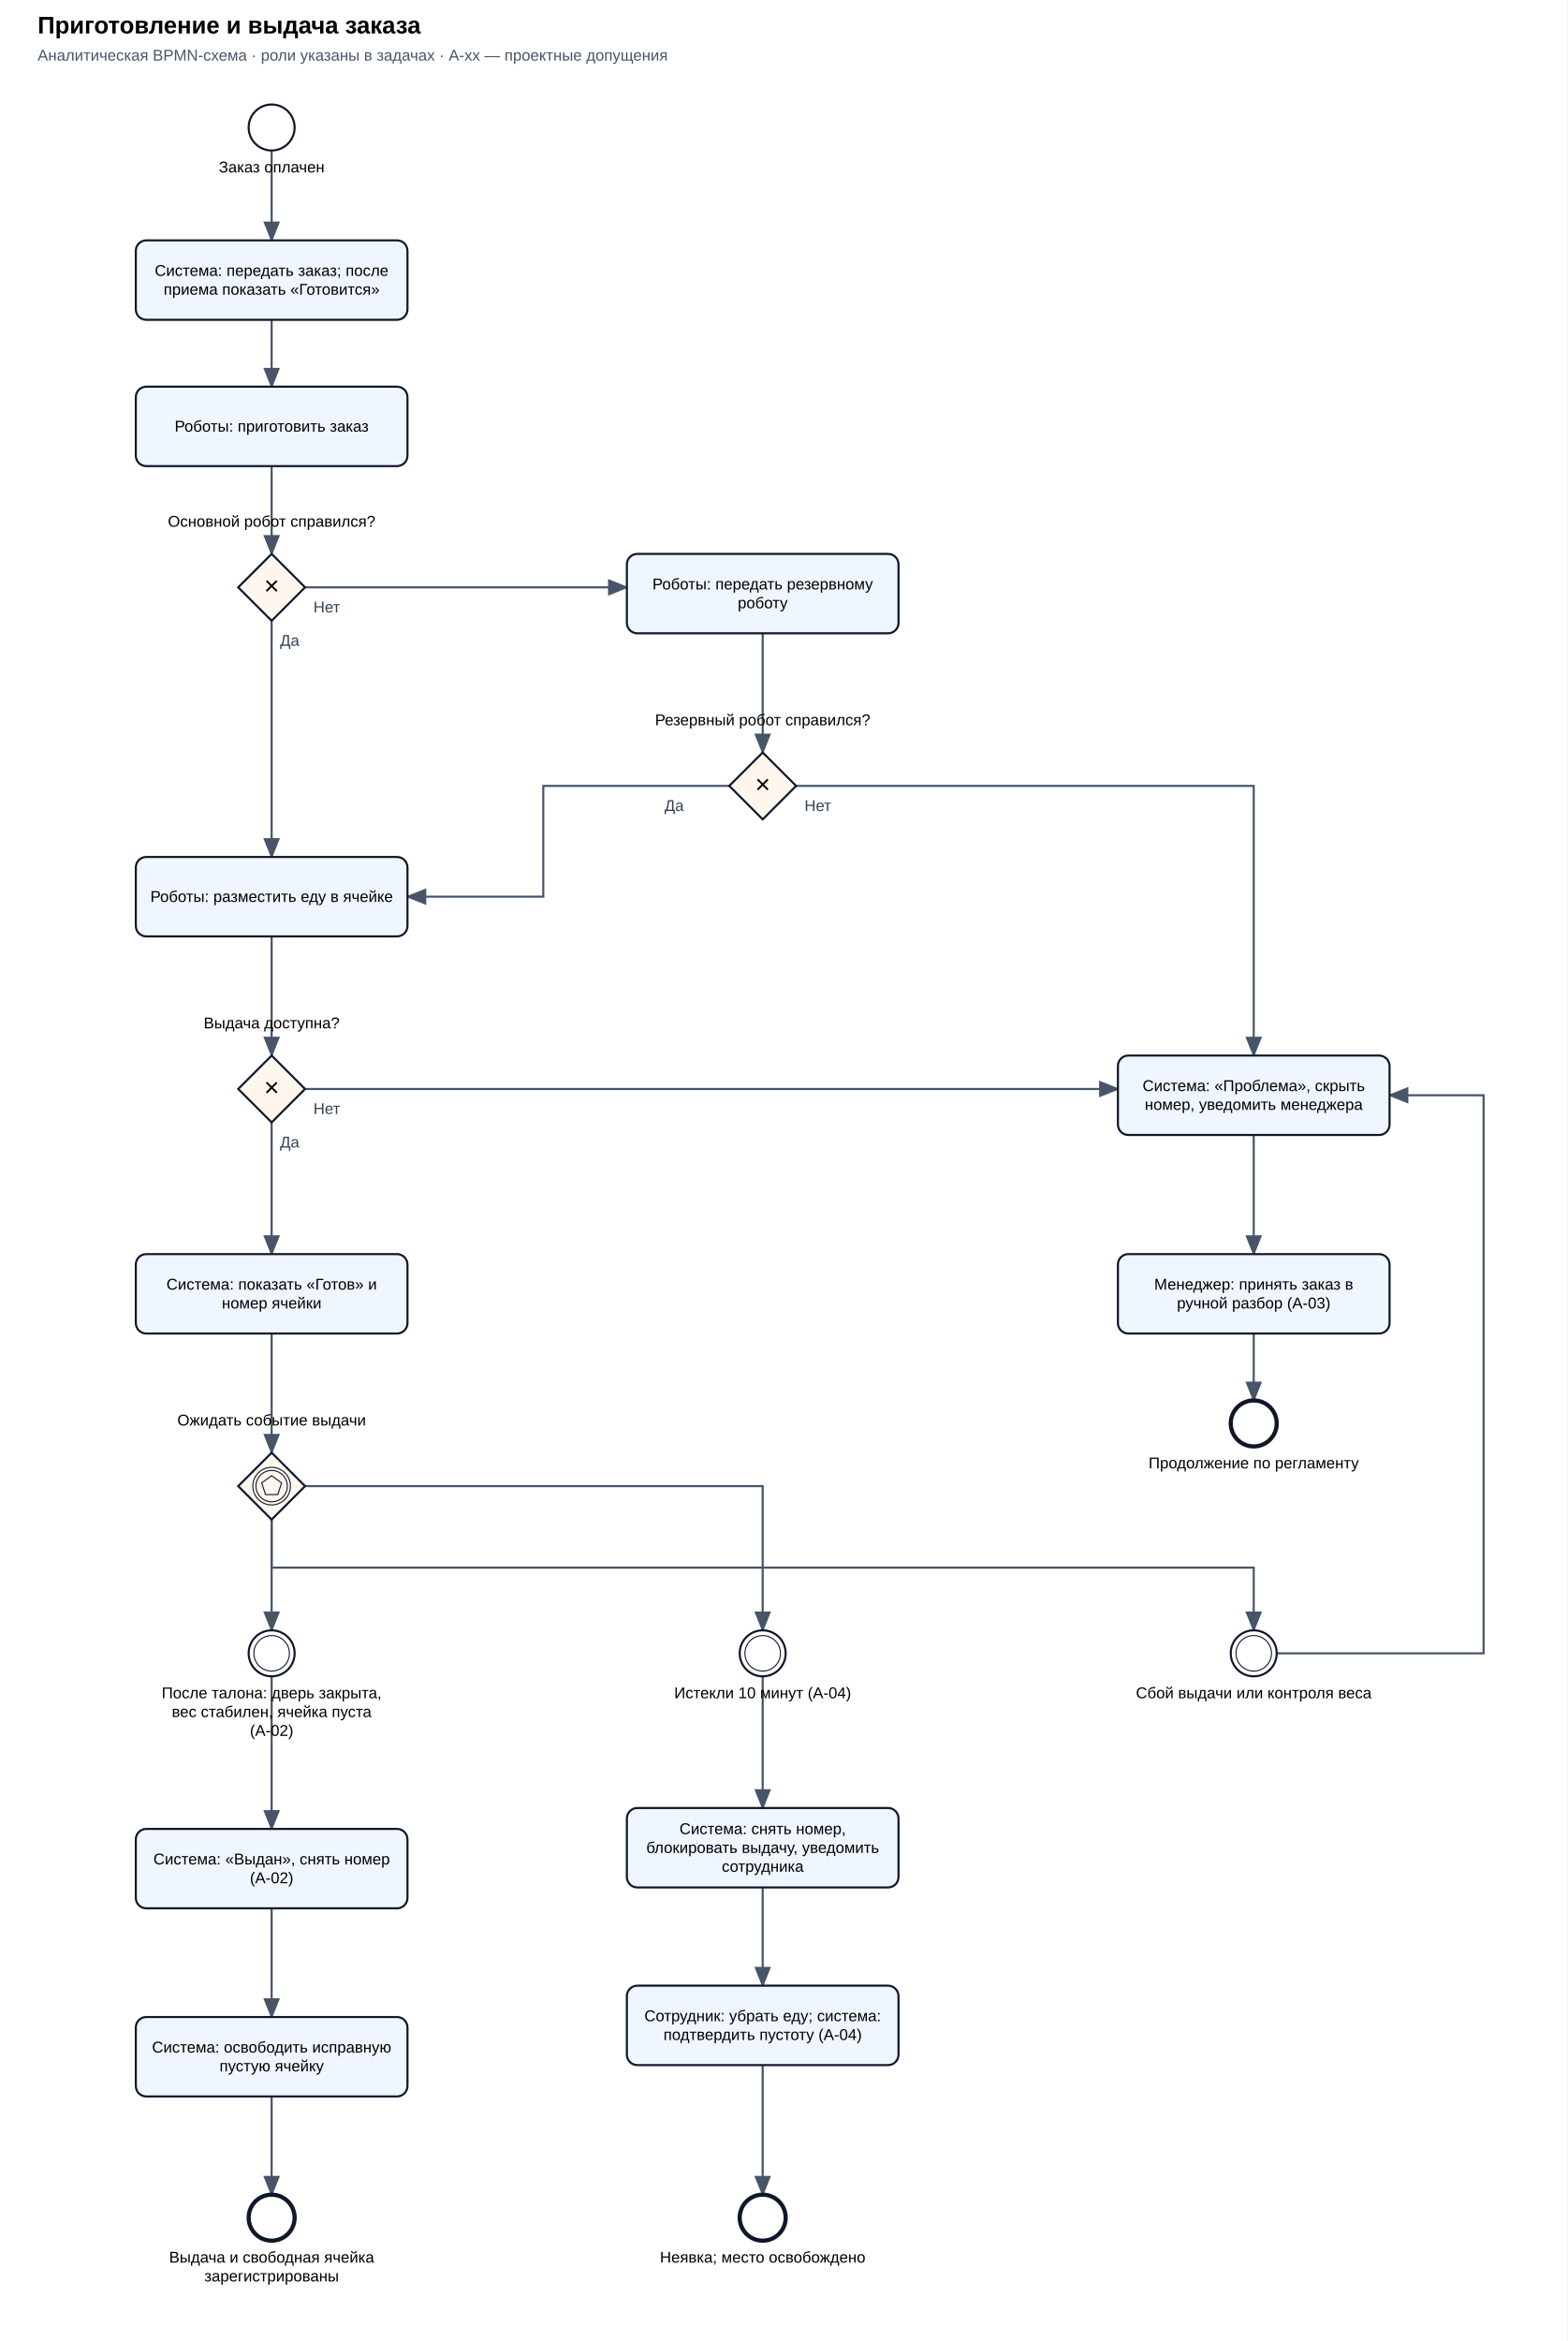
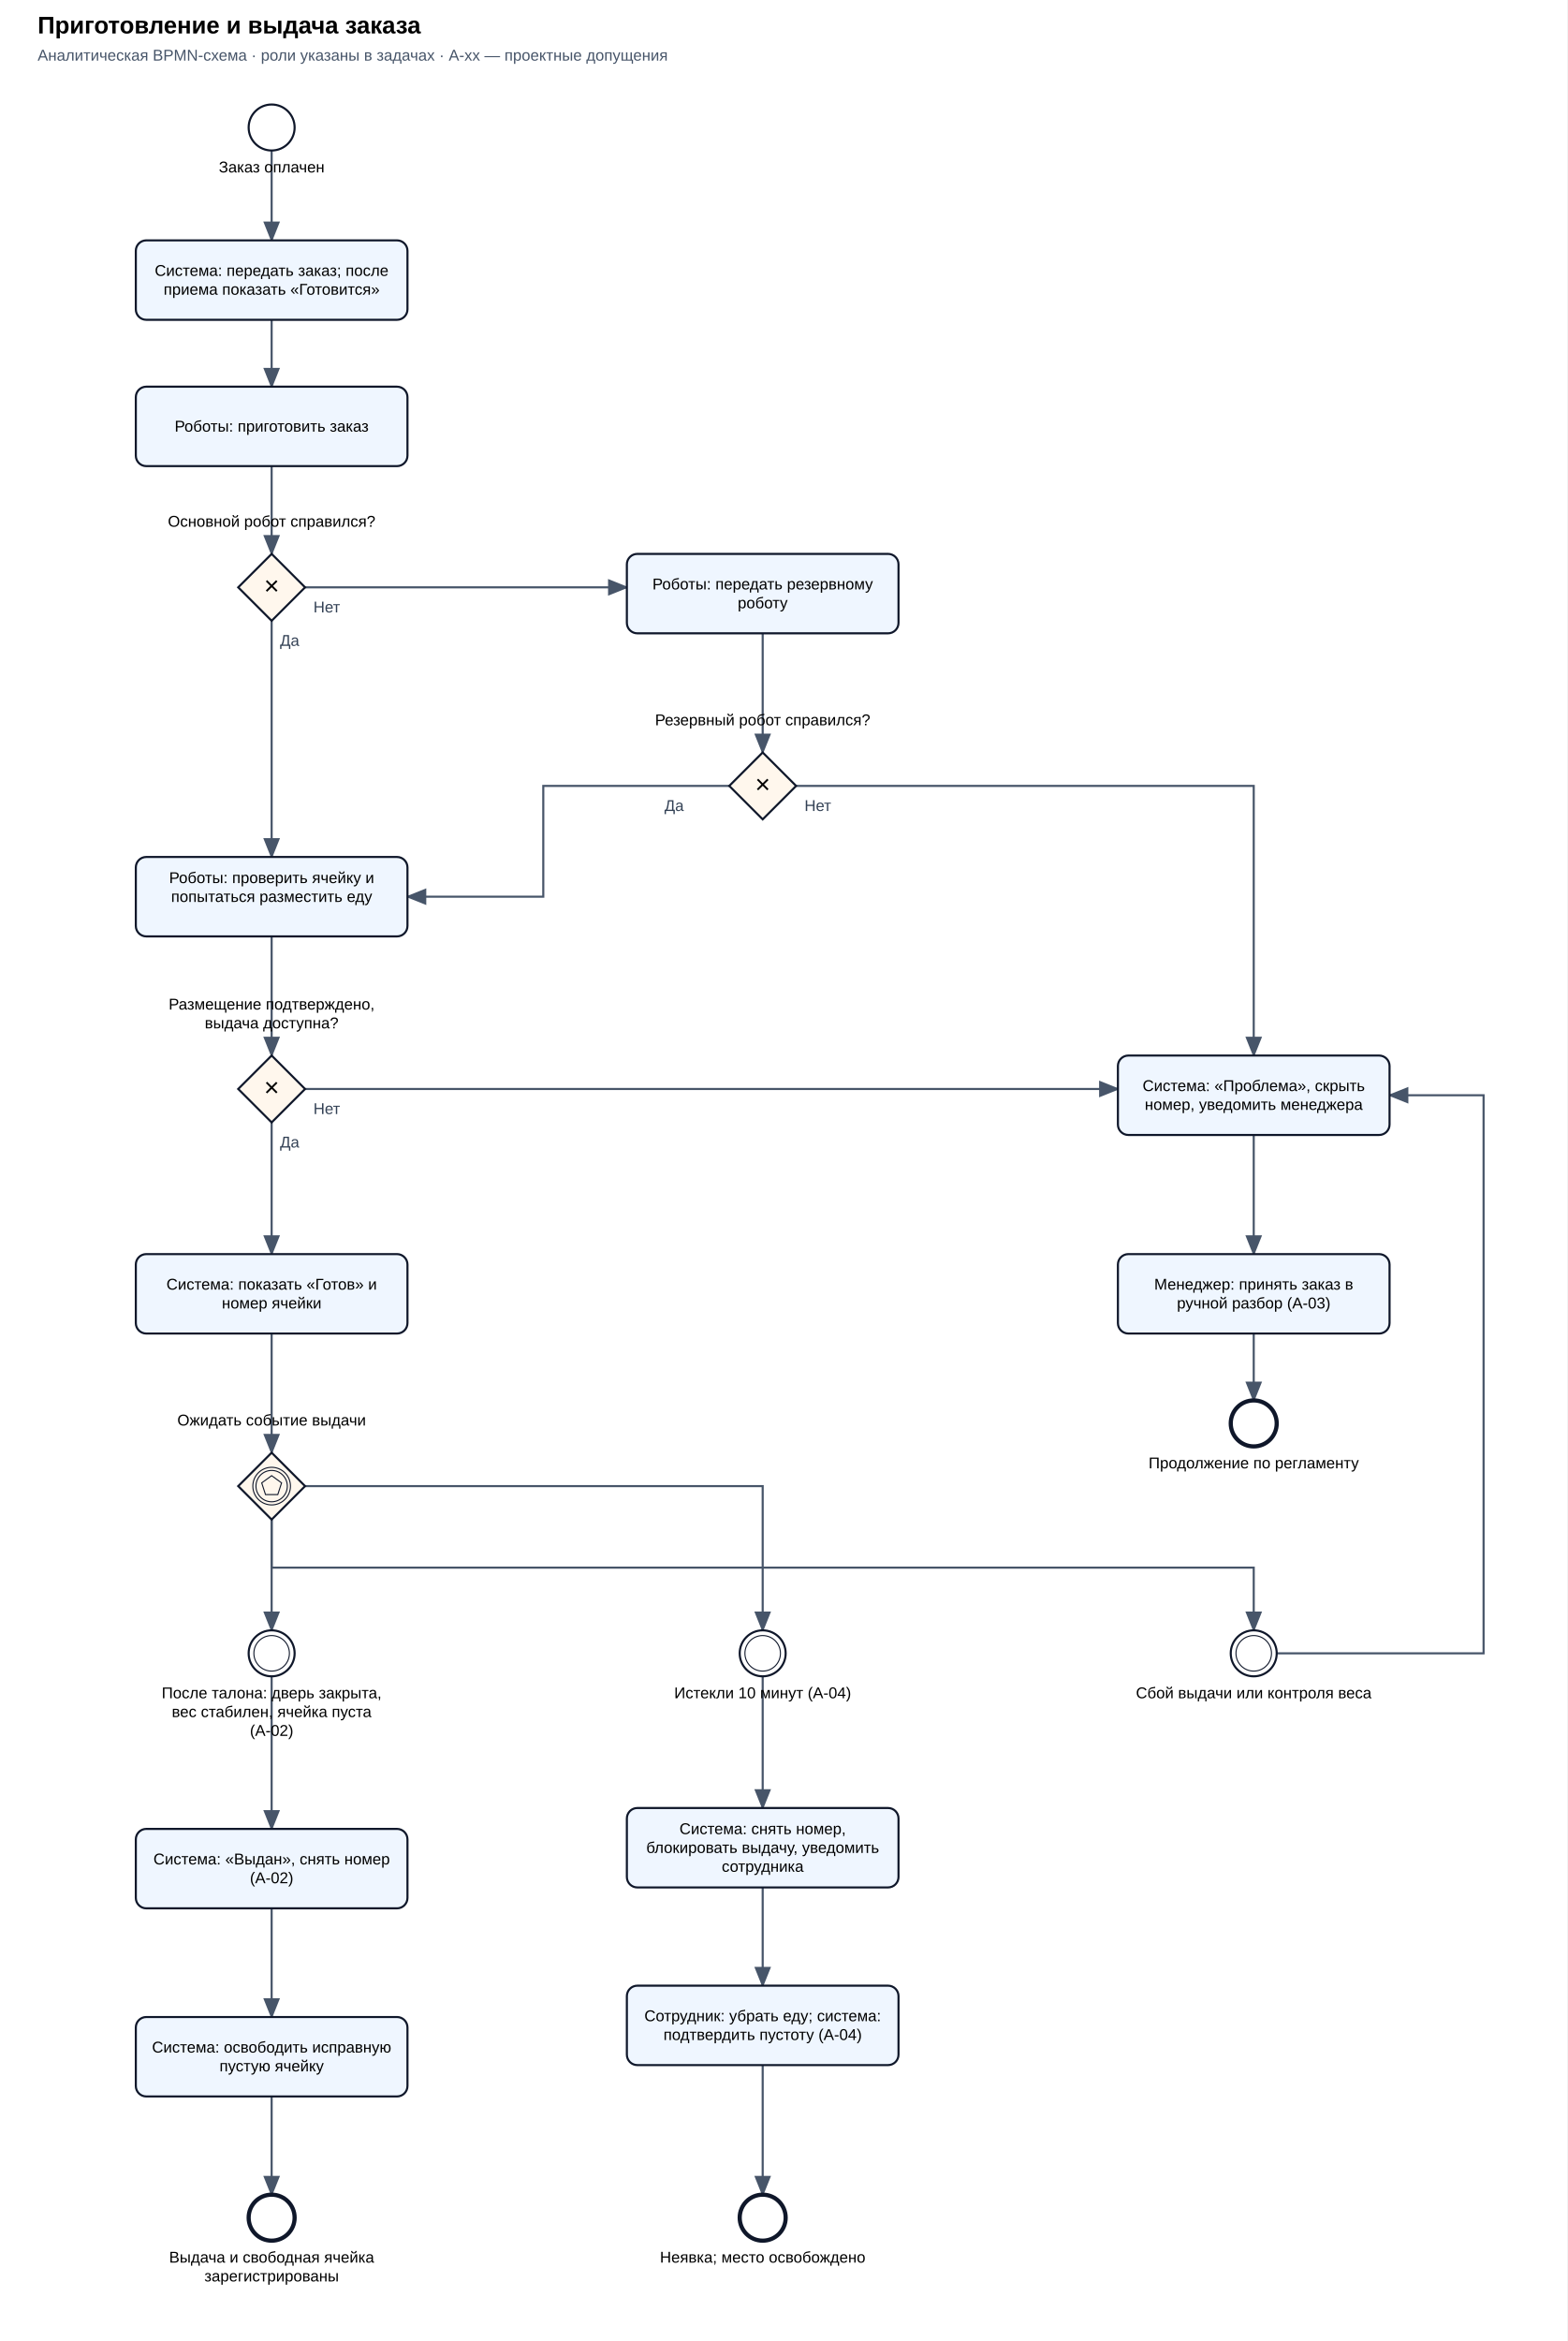
<svg xmlns="http://www.w3.org/2000/svg" width="1500" height="2240" viewBox="0 0 1500 2240">
  <defs>
    <marker id="arr" markerWidth="10" markerHeight="8" refX="9" refY="4" orient="auto">
      <path d="M0 0 L10 4 L0 8 Z" fill="#475569" />
    </marker>
  </defs>
  <rect width="100%" height="100%" fill="white" />
  <text x="36" y="32" font-family="Arial" font-size="23" font-weight="bold">Приготовление и выдача заказа</text>
  <text x="36" y="58" font-family="Arial" font-size="15" fill="#475569">Аналитическая BPMN-схема · роли указаны в задачах · A-xx — проектные допущения</text>
  <polyline points="260.0,144 260.0,230" fill="none" stroke="#475569" stroke-width="2" marker-end="url(#arr)" />
  <polyline points="260.0,306 260.0,370" fill="none" stroke="#475569" stroke-width="2" marker-end="url(#arr)" />
  <polyline points="260.0,446 260.0,530" fill="none" stroke="#475569" stroke-width="2" marker-end="url(#arr)" />
  <polyline points="260.0,594 260.0,820" fill="none" stroke="#475569" stroke-width="2" marker-end="url(#arr)" />
  <text x="268.0" y="618" font-family="Arial" font-size="15" fill="#334155">Да</text>
  <polyline points="292,562 600,562" fill="none" stroke="#475569" stroke-width="2" marker-end="url(#arr)" />
  <text x="300" y="586" font-family="Arial" font-size="15" fill="#334155">Нет</text>
  <polyline points="730.0,606 730.0,720" fill="none" stroke="#475569" stroke-width="2" marker-end="url(#arr)" />
  <polyline points="698,752 520,752 520,858 390,858" fill="none" stroke="#475569" stroke-width="2" marker-end="url(#arr)" />
  <text x="636" y="776" font-family="Arial" font-size="15" fill="#334155">Да</text>
  <polyline points="762,752 1200,752 1200,1010" fill="none" stroke="#475569" stroke-width="2" marker-end="url(#arr)" />
  <text x="770" y="776" font-family="Arial" font-size="15" fill="#334155">Нет</text>
  <polyline points="260.0,896 260.0,1010" fill="none" stroke="#475569" stroke-width="2" marker-end="url(#arr)" />
  <polyline points="260.0,1074 260.0,1200" fill="none" stroke="#475569" stroke-width="2" marker-end="url(#arr)" />
  <text x="268.0" y="1098" font-family="Arial" font-size="15" fill="#334155">Да</text>
  <polyline points="292,1042 1070,1042" fill="none" stroke="#475569" stroke-width="2" marker-end="url(#arr)" />
  <text x="300" y="1066" font-family="Arial" font-size="15" fill="#334155">Нет</text>
  <polyline points="260.0,1276 260.0,1390" fill="none" stroke="#475569" stroke-width="2" marker-end="url(#arr)" />
  <polyline points="260.0,1454 260.0,1560" fill="none" stroke="#475569" stroke-width="2" marker-end="url(#arr)" />
  <polyline points="292,1422 730,1422 730,1560" fill="none" stroke="#475569" stroke-width="2" marker-end="url(#arr)" />
  <polyline points="260,1454 260,1500 1200,1500 1200,1560" fill="none" stroke="#475569" stroke-width="2" marker-end="url(#arr)" />
  <polyline points="260.0,1604 260.0,1750" fill="none" stroke="#475569" stroke-width="2" marker-end="url(#arr)" />
  <polyline points="260.0,1826 260.0,1930" fill="none" stroke="#475569" stroke-width="2" marker-end="url(#arr)" />
  <polyline points="260.0,2006 260.0,2100" fill="none" stroke="#475569" stroke-width="2" marker-end="url(#arr)" />
  <polyline points="730.0,1604 730.0,1730" fill="none" stroke="#475569" stroke-width="2" marker-end="url(#arr)" />
  <polyline points="730.0,1806 730.0,1900" fill="none" stroke="#475569" stroke-width="2" marker-end="url(#arr)" />
  <polyline points="730.0,1976 730.0,2100" fill="none" stroke="#475569" stroke-width="2" marker-end="url(#arr)" />
  <polyline points="1222,1582 1420,1582 1420,1048 1330,1048" fill="none" stroke="#475569" stroke-width="2" marker-end="url(#arr)" />
  <polyline points="1200.0,1086 1200.0,1200" fill="none" stroke="#475569" stroke-width="2" marker-end="url(#arr)" />
  <polyline points="1200.0,1276 1200.0,1340" fill="none" stroke="#475569" stroke-width="2" marker-end="url(#arr)" />
  <circle cx="260.0" cy="122.0" r="22" stroke="#0f172a" stroke-width="2" fill="white" />
  <text x="260.0" y="165" text-anchor="middle" font-family="Arial" font-size="15">Заказ оплачен</text>
  <rect x="130" y="230" width="260" height="76" rx="10" fill="#eff6ff" stroke="#0f172a" stroke-width="2" />
  <text x="260.0" y="264.0" text-anchor="middle" font-family="Arial" font-size="15">Система: передать заказ; после</text>
  <text x="260.0" y="282.0" text-anchor="middle" font-family="Arial" font-size="15">приема показать «Готовится»</text>
  <rect x="130" y="370" width="260" height="76" rx="10" fill="#eff6ff" stroke="#0f172a" stroke-width="2" />
  <text x="260.0" y="413.0" text-anchor="middle" font-family="Arial" font-size="15">Роботы: приготовить заказ</text>
  <polygon points="260.0,530 292,562.0 260.0,594 228,562.0" fill="#fff7ed" stroke="#0f172a" stroke-width="2" />
  <text x="260.0" y="569.0" text-anchor="middle" font-family="Arial" font-size="25">×</text>
  <text x="260.0" y="504" text-anchor="middle" font-family="Arial" font-size="15">Основной робот справился?</text>
  <rect x="600" y="530" width="260" height="76" rx="10" fill="#eff6ff" stroke="#0f172a" stroke-width="2" />
  <text x="730.0" y="564.0" text-anchor="middle" font-family="Arial" font-size="15">Роботы: передать резервному</text>
  <text x="730.0" y="582.0" text-anchor="middle" font-family="Arial" font-size="15">роботу</text>
  <polygon points="730.0,720 762,752.0 730.0,784 698,752.0" fill="#fff7ed" stroke="#0f172a" stroke-width="2" />
  <text x="730.0" y="759.0" text-anchor="middle" font-family="Arial" font-size="25">×</text>
  <text x="730.0" y="694" text-anchor="middle" font-family="Arial" font-size="15">Резервный робот справился?</text>
  <rect x="130" y="820" width="260" height="76" rx="10" fill="#eff6ff" stroke="#0f172a" stroke-width="2" />
-   <text x="260.0" y="863.0" text-anchor="middle" font-family="Arial" font-size="15">Роботы: разместить еду в ячейке</text>
+   <text x="260.0" y="845" text-anchor="middle" font-family="Arial" font-size="15">Роботы: проверить ячейку и</text>
+   <text x="260.0" y="863" text-anchor="middle" font-family="Arial" font-size="15">попытаться разместить еду</text>
  <polygon points="260.0,1010 292,1042.0 260.0,1074 228,1042.0" fill="#fff7ed" stroke="#0f172a" stroke-width="2" />
  <text x="260.0" y="1049.0" text-anchor="middle" font-family="Arial" font-size="25">×</text>
-   <text x="260.0" y="984" text-anchor="middle" font-family="Arial" font-size="15">Выдача доступна?</text>
+   <text x="260.0" y="966" text-anchor="middle" font-family="Arial" font-size="15">Размещение подтверждено,</text>
+   <text x="260.0" y="984" text-anchor="middle" font-family="Arial" font-size="15">выдача доступна?</text>
  <rect x="130" y="1200" width="260" height="76" rx="10" fill="#eff6ff" stroke="#0f172a" stroke-width="2" />
  <text x="260.0" y="1234.0" text-anchor="middle" font-family="Arial" font-size="15">Система: показать «Готов» и</text>
  <text x="260.0" y="1252.0" text-anchor="middle" font-family="Arial" font-size="15">номер ячейки</text>
  <polygon points="260.0,1390 292,1422.0 260.0,1454 228,1422.0" fill="#fff7ed" stroke="#0f172a" stroke-width="2" />
  <circle cx="260.0" cy="1422.0" r="18" fill="none" stroke="#0f172a" />
  <circle cx="260.0" cy="1422.0" r="15" fill="none" stroke="#0f172a" />
  <polygon points="260.0,1412.0 269.511,1418.91 265.878,1430.09 254.122,1430.09 250.489,1418.91" fill="none" stroke="#0f172a" />
  <text x="260.0" y="1364" text-anchor="middle" font-family="Arial" font-size="15">Ожидать событие выдачи</text>
  <circle cx="260.0" cy="1582.0" r="22" stroke="#0f172a" stroke-width="2" fill="white" />
  <circle cx="260.0" cy="1582.0" r="17" fill="none" stroke="#0f172a" />
  <text x="260.0" y="1625" text-anchor="middle" font-family="Arial" font-size="15">После талона: дверь закрыта,</text>
  <text x="260.0" y="1643" text-anchor="middle" font-family="Arial" font-size="15">вес стабилен, ячейка пуста</text>
  <text x="260.0" y="1661" text-anchor="middle" font-family="Arial" font-size="15">(A-02)</text>
  <circle cx="730.0" cy="1582.0" r="22" stroke="#0f172a" stroke-width="2" fill="white" />
  <circle cx="730.0" cy="1582.0" r="17" fill="none" stroke="#0f172a" />
  <text x="730.0" y="1625" text-anchor="middle" font-family="Arial" font-size="15">Истекли 10 минут (A-04)</text>
  <circle cx="1200.0" cy="1582.0" r="22" stroke="#0f172a" stroke-width="2" fill="white" />
  <circle cx="1200.0" cy="1582.0" r="17" fill="none" stroke="#0f172a" />
  <text x="1200.0" y="1625" text-anchor="middle" font-family="Arial" font-size="15">Сбой выдачи или контроля веса</text>
  <rect x="130" y="1750" width="260" height="76" rx="10" fill="#eff6ff" stroke="#0f172a" stroke-width="2" />
  <text x="260.0" y="1784.0" text-anchor="middle" font-family="Arial" font-size="15">Система: «Выдан», снять номер</text>
  <text x="260.0" y="1802.0" text-anchor="middle" font-family="Arial" font-size="15">(A-02)</text>
  <rect x="600" y="1730" width="260" height="76" rx="10" fill="#eff6ff" stroke="#0f172a" stroke-width="2" />
  <text x="730.0" y="1755.0" text-anchor="middle" font-family="Arial" font-size="15">Система: снять номер,</text>
  <text x="730.0" y="1773.0" text-anchor="middle" font-family="Arial" font-size="15">блокировать выдачу, уведомить</text>
  <text x="730.0" y="1791.0" text-anchor="middle" font-family="Arial" font-size="15">сотрудника</text>
  <rect x="600" y="1900" width="260" height="76" rx="10" fill="#eff6ff" stroke="#0f172a" stroke-width="2" />
  <text x="730.0" y="1934.0" text-anchor="middle" font-family="Arial" font-size="15">Сотрудник: убрать еду; система:</text>
  <text x="730.0" y="1952.0" text-anchor="middle" font-family="Arial" font-size="15">подтвердить пустоту (A-04)</text>
  <rect x="130" y="1930" width="260" height="76" rx="10" fill="#eff6ff" stroke="#0f172a" stroke-width="2" />
  <text x="260.0" y="1964.0" text-anchor="middle" font-family="Arial" font-size="15">Система: освободить исправную</text>
  <text x="260.0" y="1982.0" text-anchor="middle" font-family="Arial" font-size="15">пустую ячейку</text>
  <circle cx="260.0" cy="2122.0" r="22" stroke="#0f172a" stroke-width="4" fill="white" />
  <text x="260.0" y="2165" text-anchor="middle" font-family="Arial" font-size="15">Выдача и свободная ячейка</text>
  <text x="260.0" y="2183" text-anchor="middle" font-family="Arial" font-size="15">зарегистрированы</text>
  <circle cx="730.0" cy="2122.0" r="22" stroke="#0f172a" stroke-width="4" fill="white" />
  <text x="730.0" y="2165" text-anchor="middle" font-family="Arial" font-size="15">Неявка; место освобождено</text>
  <rect x="1070" y="1010" width="260" height="76" rx="10" fill="#eff6ff" stroke="#0f172a" stroke-width="2" />
  <text x="1200.0" y="1044.0" text-anchor="middle" font-family="Arial" font-size="15">Система: «Проблема», скрыть</text>
  <text x="1200.0" y="1062.0" text-anchor="middle" font-family="Arial" font-size="15">номер, уведомить менеджера</text>
  <rect x="1070" y="1200" width="260" height="76" rx="10" fill="#eff6ff" stroke="#0f172a" stroke-width="2" />
  <text x="1200.0" y="1234.0" text-anchor="middle" font-family="Arial" font-size="15">Менеджер: принять заказ в</text>
  <text x="1200.0" y="1252.0" text-anchor="middle" font-family="Arial" font-size="15">ручной разбор (A-03)</text>
  <circle cx="1200.0" cy="1362.0" r="22" stroke="#0f172a" stroke-width="4" fill="white" />
  <text x="1200.0" y="1405" text-anchor="middle" font-family="Arial" font-size="15">Продолжение по регламенту</text>
</svg>
